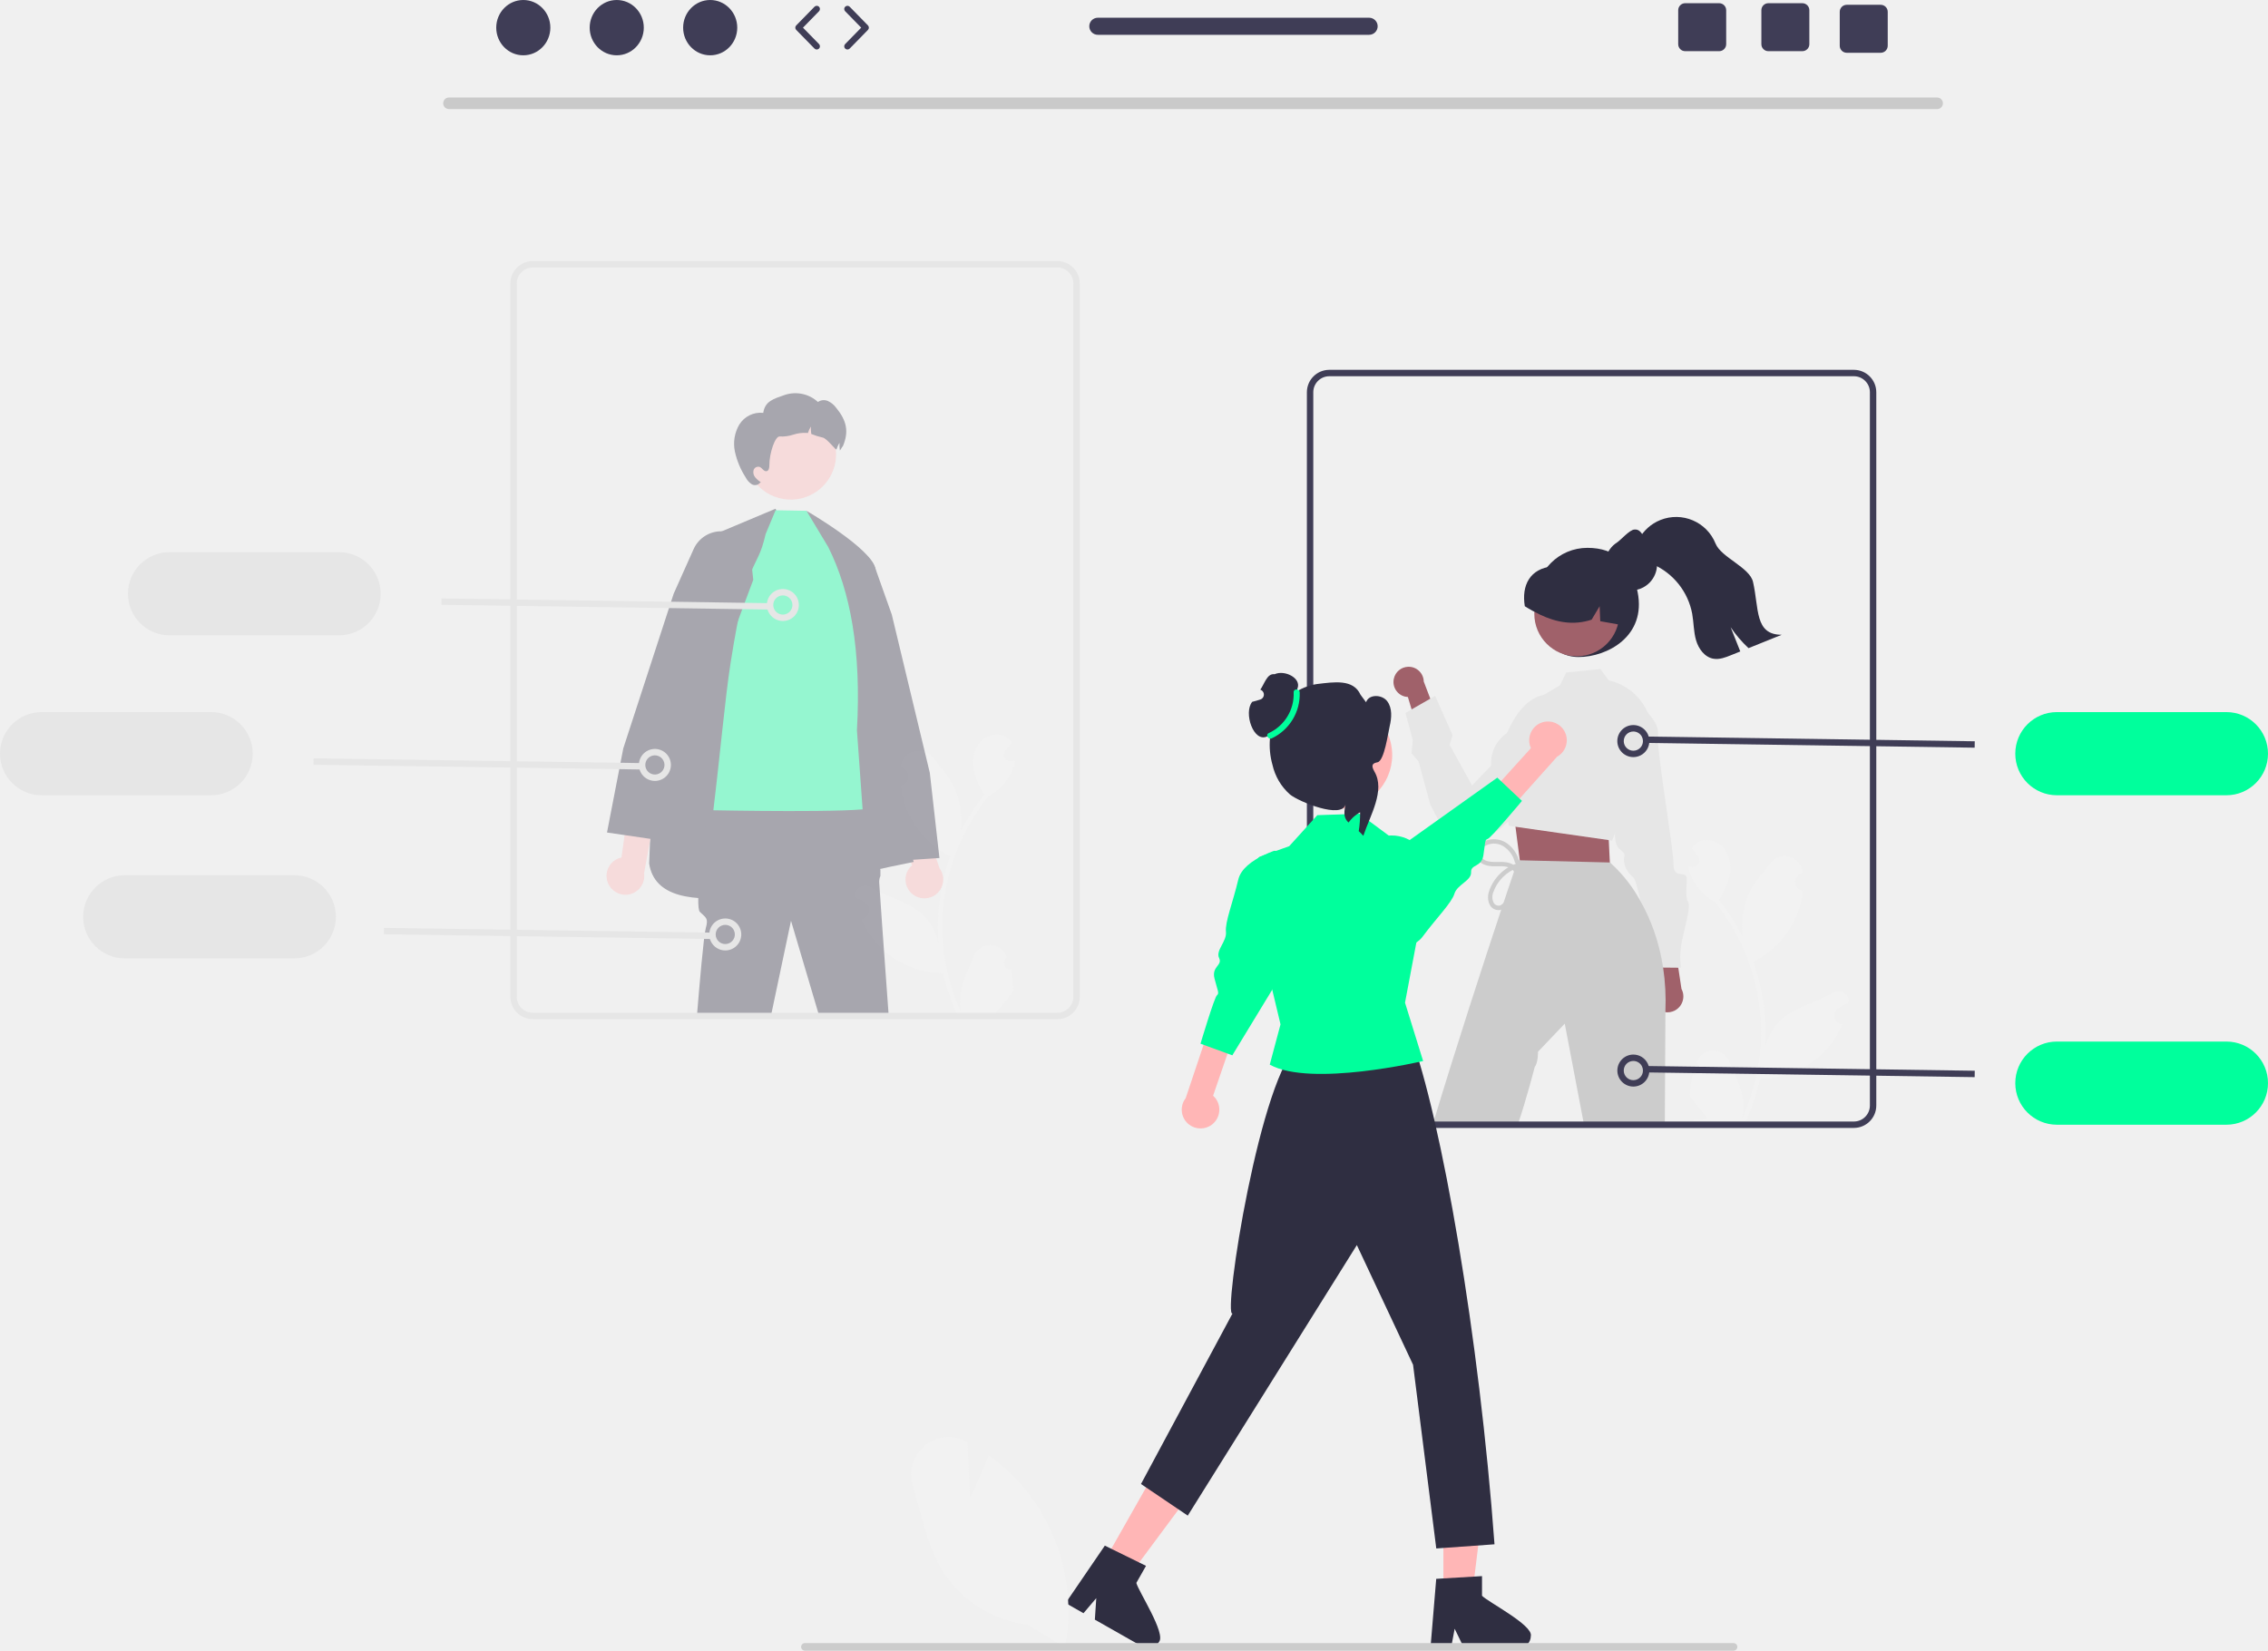
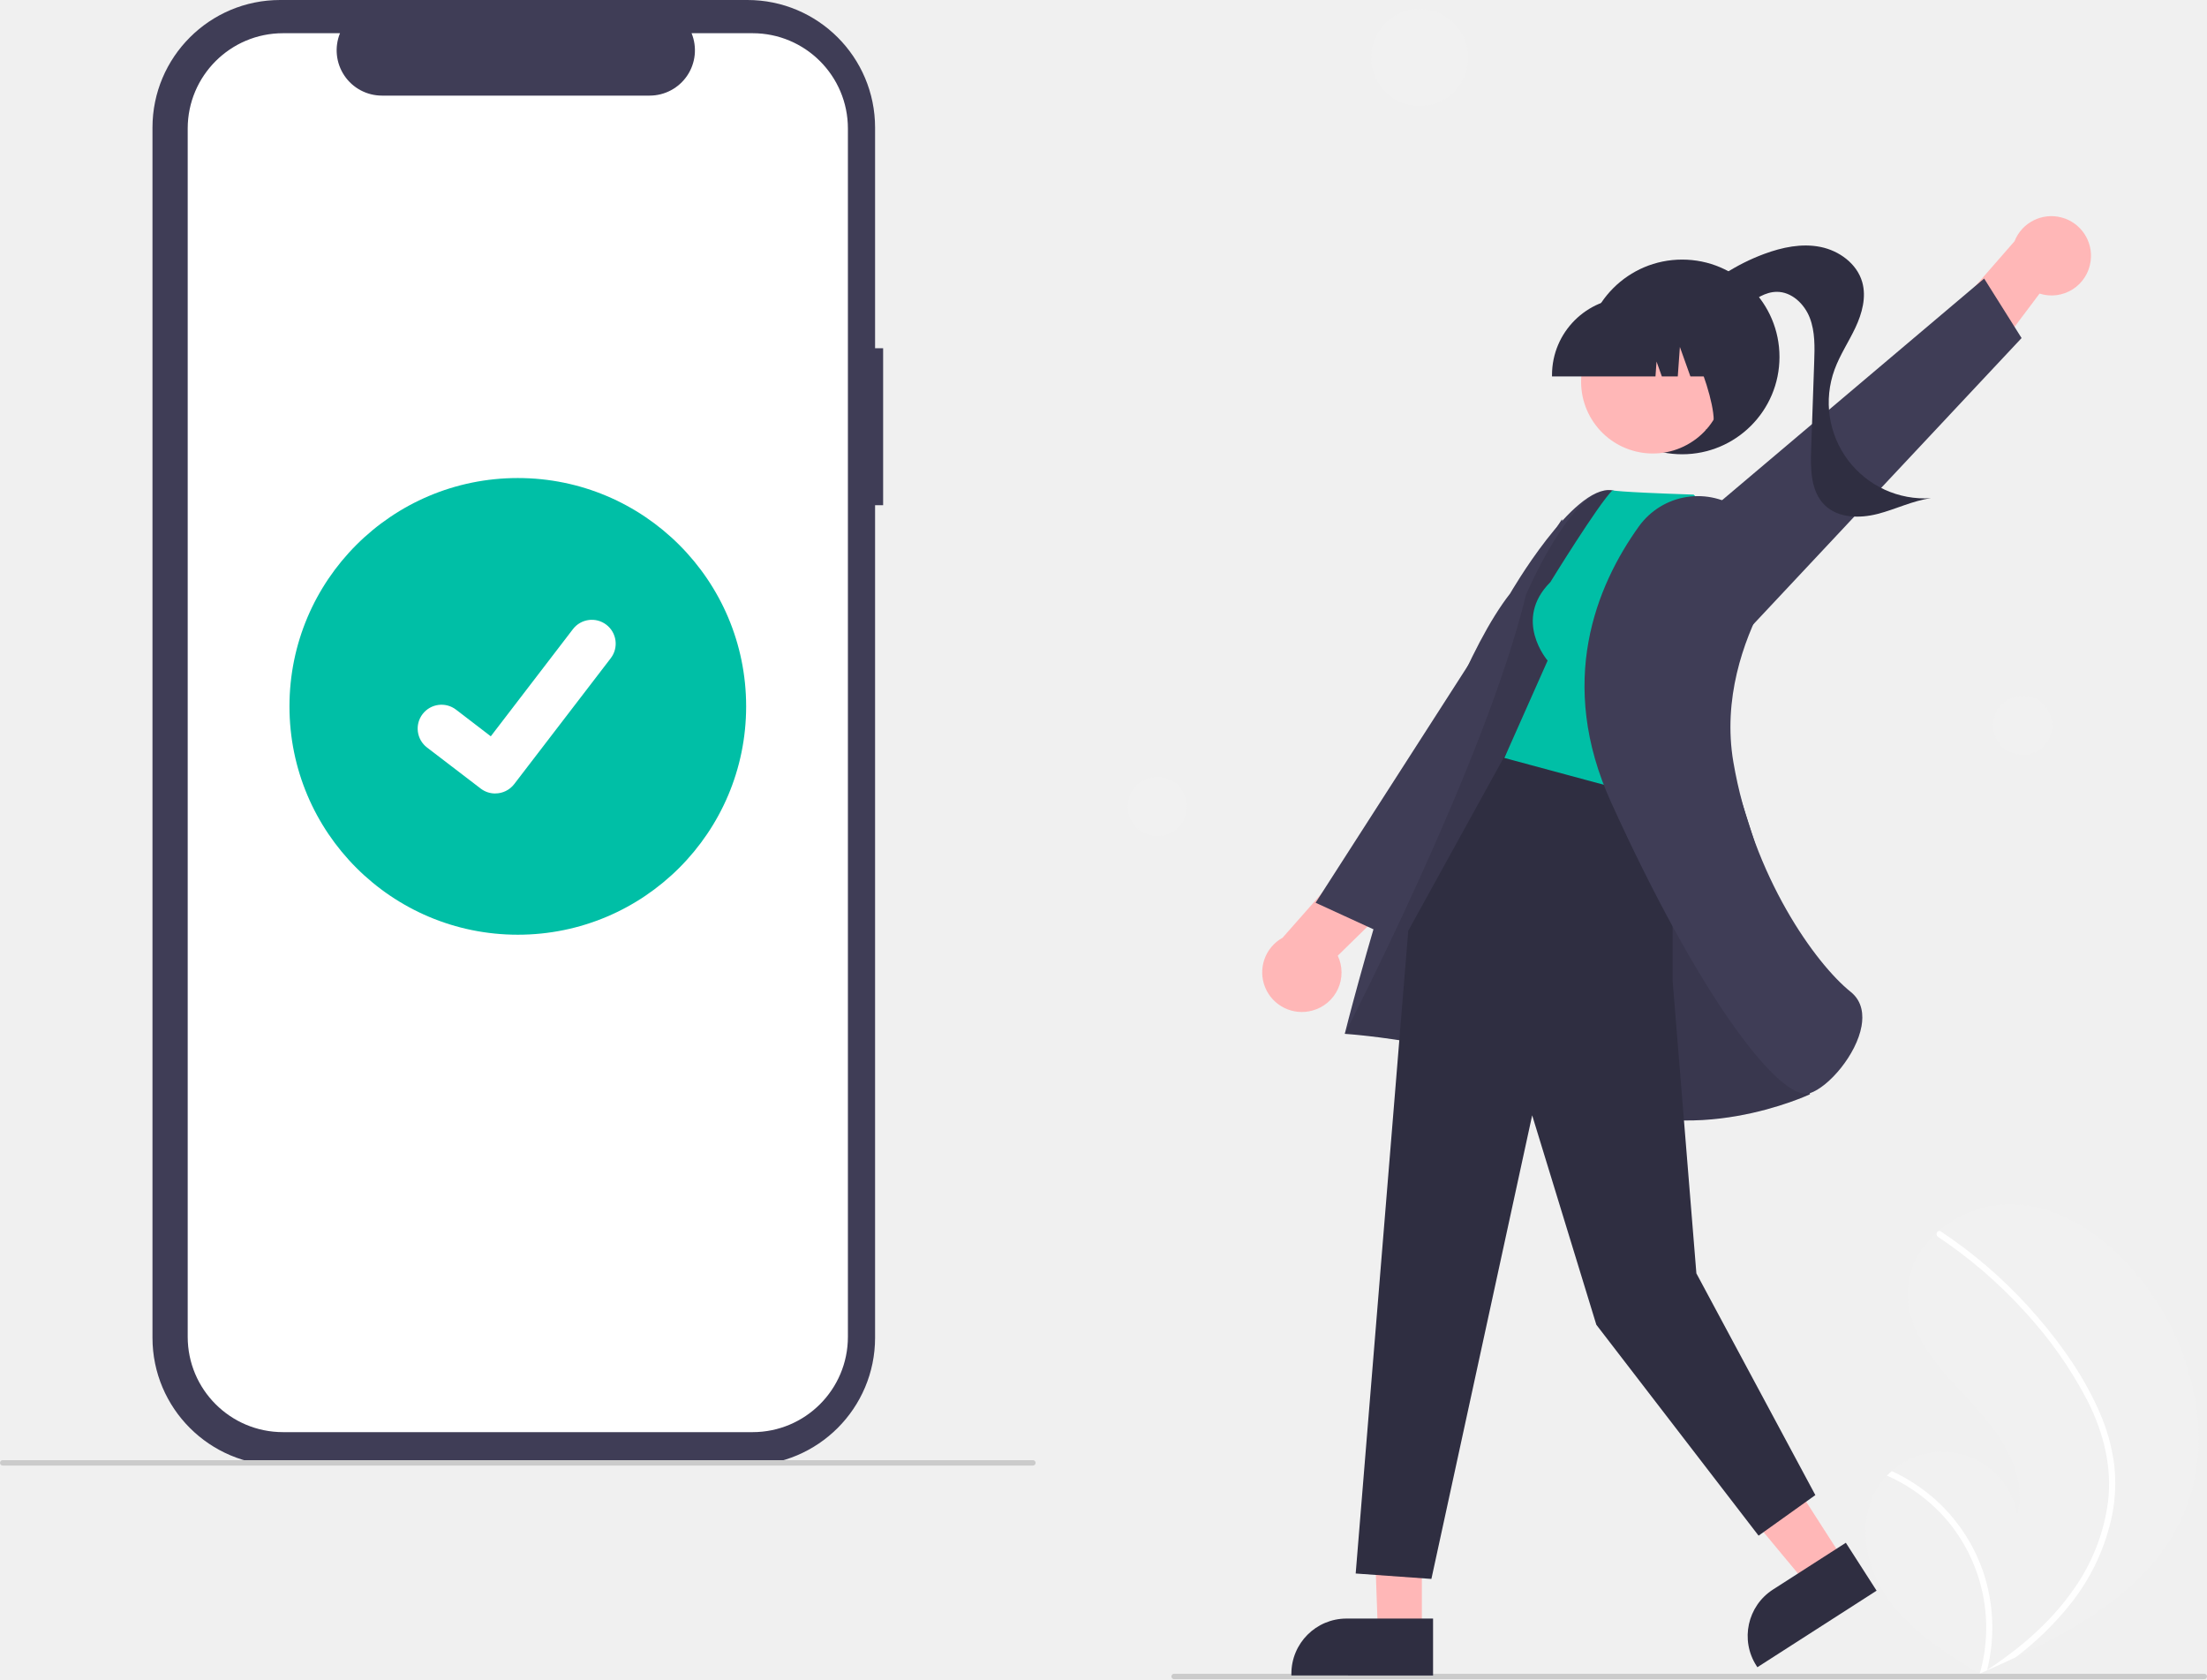
- <svg xmlns="http://www.w3.org/2000/svg" width="709" height="516.053" viewBox="0 0 709 516.053">
-   <path d="M529.115,336.031c1.125,.052,2.08-.819,2.132-1.944,.028-.601-.211-1.184-.653-1.592l-.14-.556,.056-.133c1.18-2.786,4.395-4.089,7.181-2.909,1.324,.56,2.374,1.619,2.925,2.947,1.653,3.981,3.757,7.968,4.275,12.177,.228,1.86,.132,3.746-.284,5.574,3.882-8.468,5.898-17.672,5.911-26.987,.001-2.338-.129-4.673-.389-6.996-.215-1.904-.513-3.795-.894-5.673-2.081-10.186-6.548-19.734-13.035-27.858-3.14-1.713-5.679-4.347-7.275-7.548-.578-1.151-.987-2.379-1.214-3.646,.354,.046,.714,.075,1.068,.099,.11,.006,.226,.012,.337,.017l.042,.002c1.115,.05,2.06-.813,2.11-1.929,.022-.495-.138-.98-.45-1.364-.153-.188-.306-.376-.459-.564-.232-.29-.47-.575-.703-.865-.027-.028-.052-.057-.075-.087-.267-.331-.534-.656-.801-.987,.488-.757,1.143-1.391,1.916-1.852,2.677-1.568,6.369-.482,8.303,1.939,1.834,2.557,2.432,5.799,1.632,8.843-.662,2.574-1.758,5.017-3.24,7.223,.145,.186,.296,.366,.441,.552,2.653,3.412,4.966,7.076,6.905,10.939-.471-4.328,.091-8.706,1.642-12.774,1.572-3.791,4.517-6.984,7.111-10.262,1.916-2.459,5.463-2.899,7.922-.983,1.18,.92,1.947,2.27,2.132,3.755l.016,.145c-.385,.217-.762,.448-1.131,.692-1.271,.849-1.613,2.567-.764,3.838,.431,.645,1.113,1.079,1.879,1.198l.056,.009c-.137,1.389-.38,2.765-.726,4.117-2.026,7.629-7.141,14.068-14.115,17.767-.226,.116-.447,.232-.674,.343,1.948,5.52,3.17,11.27,3.635,17.105,.263,3.443,.248,6.901-.046,10.341l.017-.122c.743-3.825,2.784-7.277,5.777-9.772,4.446-3.652,10.727-4.997,15.523-7.933,1.476-.948,3.441-.519,4.388,.957,.406,.632,.575,1.388,.476,2.133l-.02,.128c-.715,.291-1.411,.627-2.084,1.004-.385,.217-.762,.448-1.131,.692-1.271,.849-1.613,2.567-.764,3.838,.431,.645,1.113,1.079,1.879,1.198l.056,.009c.041,.006,.075,.012,.116,.017-1.222,2.917-2.936,5.602-5.069,7.937-5.324,5.713-12.768,8.979-20.577,9.029h-.006c-1.049,4.558-2.569,8.994-4.535,13.238h-16.199c-.058-.18-.11-.366-.163-.546,1.499,.094,3.005,.005,4.482-.267-1.202-1.475-2.404-2.961-3.606-4.436-.027-.028-.052-.057-.075-.087-.61-.755-1.225-1.504-1.835-2.259l-0-.001c-.032-2.314,.233-4.622,.79-6.868l0-0Z" fill="#f2f2f2" />
-   <path d="M480.109,187.417c0,8.917,4.461,17.991,13.378,17.991s21.221-6.458,18.453-20.298c-1.749-8.744-6.768-13.839-15.685-13.839-8.917-0-16.146,7.229-16.146,16.146v0Z" fill="#2f2e41" />
-   <path d="M517.515,314.821c-1.836-2.036-1.673-5.175,.363-7.011,.217-.196,.451-.372,.699-.527l-3.904-17.204,8.58,3.228,2.391,15.842c1.3,2.431,.382,5.455-2.049,6.755-2.034,1.087-4.548,.639-6.082-1.084v0Z" fill="#a0616a" />
-   <path d="M499.303,253.843l5.989,.61s-1.566,8.871,.883,10.87,1.462,1.989,1.448,3.47c.151,2.15,1.209,4.134,2.91,5.458,1.96,1.5,6.037,28.212,6.037,28.212l8.886,.085c-.265-2.297-.243-4.619,.066-6.911,.527-3.451,3.19-12.143,2.217-13.633s-.461-4.231-.432-7.193-4.209,.311-4.161-4.626-5.387-35.912-4.851-40.35-4.856-8.439-4.856-8.439l-4.936-.047-9.198,32.495Z" fill="#e6e6e6" />
-   <path d="M435.729,212.183c-.564,2.536,1.034,5.049,3.569,5.613,.27,.06,.545,.096,.822,.108l4.804,16.009,5.571-6.664-5.416-14.181c-.062-2.611-2.229-4.677-4.84-4.616-2.185,.052-4.05,1.594-4.511,3.73Z" fill="#a0616a" />
-   <path d="M486.448,217.398s-11.614-4.355-17.911,19.493l-8.359,8.657-7.022-12.689,.929-3.01-5.427-12.304-9.305,5.34,2.291,8.447-.387,4.176,2.224,2.597,3.64,13.423,2.277,4.386s2.872,5.615,7.884,6.54c1.336,.25,2.704,.289,4.052,.115,3.206-.501,6.178-1.985,8.505-4.246,6.198-5.527,12.059-11.419,17.552-17.646l-.942-23.278Z" fill="#e6e6e6" />
-   <polygon points="502.026 257.329 502.848 261.244 503.546 275.685 475.482 271.885 473.327 255.163 476.305 250.269 502.026 257.329" fill="#a0616a" />
-   <circle cx="492.923" cy="191.893" r="13.282" fill="#a0616a" />
-   <path d="M515.177,222.952c-2.192-5.17-6.728-8.978-12.2-10.24l-.05-.01-2.63-3.54-10.67,1.07-1.95,4-5.06,3.01h-.01l-.01,.01-2.65,1.58-8.79,10.29-.01,.01c-2.608,1.741-4.379,4.486-4.89,7.58-.133,.883-.176,1.778-.13,2.67,.29,5.47,3.71,10.34,4.18,10.99l1.15,6.47,.23,1.33,2.07,.3,29.16,4.17,.81,.12,.24,.03,.84-2.17v-.02l8.13-21.27,3.65-9.49c.01-2.369-.47-4.715-1.41-6.89Z" fill="#e6e6e6" />
-   <path d="M506.823,195.375c-.12-.019-.241-.044-.361-.063-2.072-.367-4.144-.729-6.209-1.102l-.19-4.682-2.503,4.194c-5.709,1.894-11.05,.824-16.074-1.54-1.657-.787-3.265-1.673-4.815-2.655-1.081-6.595,1.646-11.793,8.649-12.456,.217-.021,.374-.203,.564-.298l.006-.006v-0c.323-.152,.653-.298,.982-.431,5.265-2.058,11.244-.898,15.358,2.978,4.156,4.228,5.886,10.275,4.594,16.062Z" fill="#2f2e41" />
-   <path d="M519.907,302.492c-.588-3.924-1.552-7.781-2.88-11.52v-.01c-1.112-3.161-2.497-6.219-4.14-9.14-.005,0-.01-.004-.01-.01v-0c-2.365-4.402-5.452-8.377-9.13-11.76l-.39-.41h-.1l-28.16-.69h-.29l-.32-.01s-.12,.35-.35,1.01c-.009,.041-.022,.082-.04,.12-.08,.26-.18,.56-.3,.89-.07,.22-.15,.45-.23,.7-.09,.27-.19,.55-.29,.85-.78,2.33-1.92,5.71-3.32,9.9-.21,.64-.43,1.3-.66,1.99-5.34,16.07-13.93,42.33-21.43,67.22h26.6c2.58-7.46,5.32-18.1,5.32-18.1,1.07-1.27,1.01-4.72,1.01-4.72l8.36-8.78,6.02,31.6h25.26l.19-35.17v-.3c.197-4.566-.044-9.14-.72-13.66Z" fill="#ccc" />
-   <path d="M501.734,176.437v.011c-.002,.695,.087,1.388,.264,2.06,.028,.118,.062,.241,.101,.359v.006c.763,2.434,2.623,4.37,5.024,5.232,.174,.067,.354,.123,.533,.174,.378,.11,.765,.189,1.156,.236,.351,.05,.706,.074,1.061,.073,.277,.001,.555-.012,.831-.039,.646-.065,1.281-.211,1.892-.432,.096-.028,.189-.061,.281-.101,.046-.016,.091-.035,.135-.056,4.151-1.737,6.107-6.511,4.369-10.661-.052-.124-.107-.247-.165-.369l-.006-.006c-.399-.836-.94-1.595-1.6-2.245-1.471-1.465-2.119-5.137-4.353-5.137-.107-.002-.214,.002-.32,.011-1.499,.051-4.269,3.284-5.448,4.048-.875,.553-1.634,1.272-2.234,2.116-.626,.868-1.073,1.853-1.314,2.896-.138,.598-.207,1.21-.208,1.824Z" fill="#2f2e41" />
-   <path d="M511.679,173.602c1.264,1.472,3.243,2.044,5.028,2.809,6.397,2.806,10.996,8.59,12.289,15.454,.494,2.754,.429,5.605,1.209,8.29,.775,2.685,2.694,5.319,5.448,5.785,1.864,.318,3.732-.401,5.485-1.112,.964-.387,1.928-.777,2.892-1.167-1.006-2.523-2.01-5.047-3.012-7.57,1.611,2.381,3.485,4.574,5.587,6.537,3.455-1.393,6.914-2.786,10.375-4.18-8.516,.032-7.063-8.234-8.968-16.529-1.047-4.558-9.964-7.644-11.713-11.98-2.731-6.799-10.456-10.096-17.254-7.365-2.93,1.177-5.344,3.36-6.808,6.157-1.748,.697-1.799,3.418-.558,4.871Z" fill="#2f2e41" />
-   <path d="M475.509,270.973c-3.977,1.037-7.196,3.953-8.62,7.808-.504,1.089-.491,2.348,.036,3.427,.412,.77,1.329,1.118,2.148,.814,.822-.443,1.478-1.142,1.869-1.991,.573-1.089,1.065-2.219,1.474-3.38,.668-1.752,2.094-4.677,.058-6.047-1.712-1.152-3.978-.705-5.903-.784-2.081-.085-4.394-.882-5.133-3.039-.719-2.098,.967-4.071,2.784-4.868,2.218-.92,4.749-.679,6.754,.643,1.951,1.353,3.345,3.369,3.921,5.672,.089,.372-.14,.746-.512,.835-.354,.085-.713-.119-.822-.467-.51-2.137-1.856-3.981-3.736-5.118-1.868-1.078-4.189-.987-5.967,.233-.933,.581-1.366,1.711-1.061,2.766,.469,.937,1.351,1.598,2.382,1.785,2.196,.531,4.492-.156,6.681,.545,2.037,.522,3.336,2.517,2.989,4.591-.228,1.245-.597,2.459-1.099,3.62-.427,1.194-.927,2.36-1.495,3.494-.869,1.642-2.436,3.42-4.503,2.938-2.357-.549-2.916-3.3-2.411-5.324,1.366-4.669,5.09-8.274,9.801-9.489,.372-.089,.746,.141,.834,.513,.084,.354-.119,.713-.466,.821v0Z" fill="#ccc" />
-   <path d="M579.547,352.622h-164c-3.864-.005-6.995-3.136-7-7V122.622c.004-3.864,3.136-6.996,7-7h164c3.864,.004,6.996,3.136,7,7v223c-.005,3.864-3.136,6.995-7,7ZM415.547,117.622c-2.76,.003-4.997,2.24-5,5v223c.003,2.76,2.24,4.997,5,5h164c2.76-.003,4.997-2.24,5-5V122.622c-.003-2.76-2.24-4.997-5-5h-164Z" fill="#3f3d56" />
-   <path d="M605.61,34.099H140.317c-.998-.021-1.789-.847-1.768-1.845,.021-.968,.8-1.747,1.768-1.768h465.293c.998,.021,1.789,.847,1.768,1.845-.021,.968-.8,1.747-1.768,1.768Z" fill="#cacaca" />
-   <path d="M696,248.622h-53c-7.18,0-13-5.82-13-13s5.82-13,13-13h53c7.18,0,13,5.82,13,13s-5.82,13-13,13Z" fill="#00ff9c" />
-   <path d="M315.979,303.031c-1.125,.052-2.08-.819-2.132-1.944-.028-.601,.211-1.183,.653-1.592l.14-.556-.056-.133c-1.18-2.786-4.395-4.089-7.181-2.909-1.324,.56-2.374,1.619-2.925,2.947-1.653,3.981-3.757,7.968-4.275,12.177-.228,1.86-.132,3.746,.284,5.574-3.882-8.468-5.898-17.672-5.911-26.987-.001-2.338,.129-4.673,.389-6.996,.215-1.904,.513-3.795,.894-5.673,2.081-10.186,6.548-19.734,13.035-27.858,3.14-1.713,5.679-4.347,7.275-7.548,.578-1.151,.987-2.379,1.214-3.646-.354,.046-.714,.075-1.068,.099-.11,.006-.226,.012-.337,.017l-.042,.002c-1.115,.05-2.06-.813-2.11-1.929-.022-.495,.138-.98,.45-1.364,.153-.188,.306-.376,.459-.564,.232-.29,.47-.575,.703-.865,.027-.028,.052-.057,.075-.087,.267-.331,.534-.656,.801-.987-.488-.757-1.143-1.391-1.916-1.852-2.677-1.568-6.369-.482-8.303,1.939-1.834,2.557-2.432,5.799-1.632,8.843,.662,2.574,1.758,5.017,3.24,7.223-.145,.186-.296,.366-.441,.552-2.653,3.412-4.966,7.076-6.905,10.939,.471-4.328-.091-8.706-1.642-12.774-1.572-3.791-4.517-6.984-7.111-10.262-1.916-2.459-5.463-2.899-7.922-.983-1.18,.92-1.947,2.27-2.132,3.755l-.016,.145c.385,.217,.762,.448,1.131,.692,1.271,.849,1.613,2.567,.764,3.838-.431,.645-1.113,1.079-1.879,1.198l-.056,.009c.137,1.389,.38,2.765,.726,4.117,2.026,7.629,7.141,14.068,14.115,17.767,.226,.116,.447,.232,.674,.343-1.948,5.52-3.17,11.27-3.635,17.105-.263,3.443-.248,6.901,.046,10.341l-.017-.122c-.743-3.825-2.784-7.277-5.777-9.772-4.446-3.652-10.727-4.997-15.523-7.933-1.476-.948-3.441-.519-4.388,.957-.406,.632-.575,1.388-.476,2.133l.02,.128c.715,.291,1.411,.627,2.084,1.004,.385,.217,.762,.448,1.131,.692,1.271,.849,1.613,2.567,.764,3.838-.431,.645-1.113,1.079-1.879,1.198l-.056,.009c-.041,.006-.075,.012-.116,.017,1.222,2.917,2.936,5.602,5.069,7.937,5.324,5.713,12.768,8.979,20.577,9.029h.006c1.049,4.558,2.569,8.994,4.535,13.238h16.199c.058-.18,.11-.366,.163-.546-1.499,.094-3.005,.005-4.482-.267,1.202-1.475,2.404-2.961,3.606-4.436,.027-.028,.052-.057,.075-.087,.61-.755,1.225-1.504,1.835-2.259l0-.001c.032-2.314-.233-4.622-.79-6.868l-0-0Z" fill="#f2f2f2" />
-   <g opacity=".38">
-     <path d="M285.221,279.497c-2.503-2.049-2.871-5.738-.822-8.241,.218-.267,.46-.514,.722-.738l-13.238-34.609,10.58,2.241,11.233,33.29c1.947,2.604,1.415,6.294-1.19,8.241-2.179,1.629-5.191,1.554-7.285-.184Z" fill="#ffb8b8" />
-     <path d="M290.667,241.592l-11.88-49.44-5.11-14.38c-.005-.005-.009-.012-.01-.02-.832-2.349-2.572-4.266-4.83-5.32-2.259-1.082-4.859-1.204-7.21-.34-.201,.07-.398,.15-.59,.24-.41,.187-.808,.401-1.19,.64-2.205,1.39-3.736,3.631-4.23,6.19l-.9,4.72-.38,2.01,14.03,49.04v.02l4.88,17.08,2.26,7.88v.01l2.62,9.17,.06,.19,6.29-.42h.01l.95-.07,7.2-.48,1.04-.07-3.01-26.65Z" fill="#2f2e41" />
-     <path d="M242.437,159.047l26.462,53.514,16.74,56.903c-35.268,6.877-79.52,21.589-82.705,.489,1.963-58.826,8.146-77.59,20.911-103.092l18.593-7.815Z" fill="#2f2e41" />
-     <path d="M277.817,317.622h-21.73l-8.81-29.77-6.2,29.39c-.02,.13-.03,.25-.05,.38h-23.16c.75-9.2,2.12-25.2,2.77-27.47,.92-3.22,0-3.22-1.84-5.06-.41-.41-.55-2.05-.51-4.34,.11-7.89,2.26-23.52,2.26-23.52l2.55-4.72,.88-1.64,45.42-1.6,.39-.01,.84,3.66,1.03,4.51,1.81,7.91,1.67,6.31,.09,.32v1.87c-.284,.652-.414,1.36-.38,2.07-0,.64,1.44,20.58,2.97,41.71Z" fill="#2f2e41" />
-     <path d="M239.336,166.983l3.118-7.461,9.652,.169,10.064,14.236,10.563,44.423s3.794,32.451,0,34.164-49.735,.802-49.735,.802c2.127-17.525,3.712-35.352,5.383-46.002,5.522-35.197,8.128-27.79,10.955-40.33Z" fill="#00ff9c" />
-     <path d="M252.106,159.691s20.79,12.018,21.604,18.292,3.536,83.057,3.536,83.057l-7.352-4.751-2.009-27.985c1.401-24.867-2.019-43.402-8.973-57.296l-6.805-11.317Z" fill="#2f2e41" />
-     <circle cx="247.198" cy="142.026" r="14.169" transform="translate(67.40842 363.2821) rotate(-80.78252)" fill="#ffb8b8" />
-     <path d="M229.739,141.185c.633,2.871,1.774,5.605,3.37,8.074,.424,.842,1.057,1.561,1.838,2.087,.816,.524,1.891,.39,2.553-.319l.345-.281c-.676-.417-1.28-.94-1.787-1.551-.51-.622-.688-1.451-.479-2.228,.254-.784,1.083-1.227,1.877-1.002,.83,.326,1.334,1.525,2.202,1.34,.702-.153,.849-1.079,.849-1.806-.026-3.804,1.813-9.21,3.236-9.044,1.438,.079,2.878-.114,4.245-.568,1.368-.455,2.812-.639,4.251-.543,.102,.013,.204,.032,.313,.051,.231-.723,.548-1.415,.945-2.062-.045,.781-.006,1.564,.115,2.336,1.145,.472,2.328,.846,3.536,1.117,1.315,.185,4.206,4.117,4.34,3.715,.231-.723,.548-1.415,.945-2.062-.045,.781-.006,1.564,.115,2.336,.006,.032,.006,.057,.013,.089,.638-.849,1.028-1.883,.811-1.091,2.138-4.838,1.308-8.304-2.055-12.383-.656-.877-1.523-1.573-2.521-2.023-1.017-.447-2.192-.33-3.102,.306-2.794-2.561-6.757-3.407-10.353-2.208-3.504,1.219-6.204,1.934-6.74,5.61-2.984-.326-5.89,1.088-7.474,3.638-1.51,2.549-2.005,5.573-1.385,8.47Z" fill="#2f2e41" />
-     <path d="M190.034,276.001c-1.203-3.002,.255-6.411,3.257-7.614,.32-.128,.651-.228,.989-.298l5.109-36.701,8.185,7.069-6.228,34.577c.449,3.221-1.799,6.195-5.019,6.644-2.695,.375-5.296-1.145-6.292-3.677h-0Z" fill="#ffb8b8" />
-     <path d="M235.127,178.032l-.39-3.56c-.368-3.288-2.432-6.142-5.44-7.52-1.142-.53-2.381-.819-3.64-.85h-.01c-3.788-.088-7.26,2.103-8.81,5.56l-6.24,13.95-15.75,48.35-5.09,26.3,5.5,.81,7.97,1.17,.06,.01,1.83,.27,25.57-68.44,.01-.02,4.78-12.79-.35-3.24Z" fill="#2f2e41" />
-   </g>
-   <path d="M330.547,318.622H166.547c-3.864-.005-6.995-3.136-7-7V88.622c.004-3.864,3.136-6.996,7-7h164c3.864,.004,6.996,3.136,7,7v223c-.005,3.864-3.136,6.995-7,7ZM166.547,83.622c-2.76,.003-4.997,2.24-5,5v223c.003,2.76,2.24,4.997,5,5h164c2.76-.003,4.997-2.24,5-5V88.622c-.003-2.76-2.24-4.997-5-5H166.547Z" fill="#e6e6e6" />
-   <path d="M66,248.622H13c-7.18,0-13-5.82-13-13s5.82-13,13-13h53c7.18,0,13,5.82,13,13s-5.82,13-13,13Z" fill="#e6e6e6" />
-   <path d="M92,299.622H39c-7.18,0-13-5.82-13-13s5.82-13,13-13h53c7.18,0,13,5.82,13,13s-5.82,13-13,13Z" fill="#e6e6e6" />
-   <rect x="170.229" y="240.61" width="2" height="102.43" transform="translate(-123.0384 458.8209) rotate(-89.1724)" fill="#e6e6e6" />
-   <path d="M226.736,297.142c-1.914,.001-3.662-1.089-4.502-2.809h0c-1.21-2.482-.179-5.475,2.303-6.685,2.482-1.21,5.475-.179,6.685,2.303,1.21,2.482,.179,5.475-2.303,6.685-.68,.332-1.426,.504-2.183,.506Zm-.01-8.001c-1.657,.002-2.999,1.346-2.998,3.004,0,.455,.104,.903,.303,1.312h0c.728,1.487,2.523,2.103,4.01,1.375,1.487-.728,2.103-2.523,1.375-4.01-.503-1.028-1.547-1.68-2.691-1.68Z" fill="#e6e6e6" />
-   <rect x="148.229" y="187.61" width="2" height="102.43" transform="translate(-91.72617 384.5887) rotate(-89.1724)" fill="#e6e6e6" />
-   <path d="M204.736,244.142c-1.914,.001-3.662-1.088-4.502-2.808h0c-1.212-2.483-.181-5.477,2.301-6.689s5.477-.181,6.689,2.301c1.212,2.483,.181,5.477-2.301,6.689-.681,.332-1.429,.506-2.186,.507Zm-2.705-3.685c.726,1.489,2.522,2.107,4.011,1.38,1.489-.726,2.107-2.522,1.38-4.01-.726-1.489-2.522-2.107-4.011-1.38-.715,.349-1.261,.967-1.52,1.719-.259,.752-.208,1.577,.14,2.292Z" fill="#e6e6e6" />
-   <path d="M106,198.622H53c-7.18,0-13-5.82-13-13s5.82-13,13-13h53c7.18,0,13,5.82,13,13s-5.82,13-13,13Z" fill="#e6e6e6" />
-   <rect x="188.229" y="137.61" width="2" height="102.43" transform="translate(-2.30919 375.3068) rotate(-89.1724)" fill="#e6e6e6" />
-   <path d="M244.736,194.142c-1.914,.001-3.662-1.088-4.502-2.808h0c-1.212-2.483-.181-5.477,2.301-6.689s5.477-.181,6.689,2.301c1.212,2.483,.181,5.477-2.301,6.689-.681,.332-1.429,.506-2.186,.507Zm-2.705-3.685c.726,1.489,2.522,2.107,4.011,1.38,1.489-.726,2.107-2.522,1.38-4.01-.726-1.489-2.522-2.107-4.011-1.38-.715,.349-1.261,.967-1.52,1.719-.259,.752-.208,1.577,.14,2.292Z" fill="#e6e6e6" />
-   <rect x="565.104" y="180.794" width="2" height="102.43" transform="translate(325.9429 794.7021) rotate(-89.17239)" fill="#3f3d56" />
-   <path d="M510.61,236.694c-2.766,.006-5.014-2.231-5.02-4.997s2.231-5.014,4.997-5.02,5.014,2.231,5.02,4.997c.004,1.918-1.087,3.67-2.81,4.512-.681,.333-1.429,.507-2.187,.508Zm-.007-8.004c-1.658-0-3.002,1.344-3.002,3.002-0,1.658,1.344,3.002,3.002,3.002,1.658,0,3.002-1.344,3.002-3.002,0-.456-.104-.906-.303-1.315v-.001c-.504-1.031-1.551-1.685-2.699-1.687v0Z" fill="#3f3d56" />
-   <path d="M696,351.622h-53c-7.18,0-13-5.82-13-13s5.82-13,13-13h53c7.18,0,13,5.82,13,13s-5.82,13-13,13Z" fill="#00ff9c" />
-   <rect x="565.104" y="283.794" width="2" height="102.43" transform="translate(222.9536 896.2144) rotate(-89.17239)" fill="#3f3d56" />
-   <path d="M510.609,339.693c-2.762,.003-5.003-2.234-5.006-4.996-.003-2.762,2.234-5.003,4.996-5.006,1.914-.002,3.661,1.089,4.5,2.809h0c1.209,2.485,.175,5.48-2.31,6.689-.679,.331-1.425,.503-2.18,.504Zm-.006-8.004c-1.658-0-3.003,1.344-3.003,3.002-0,1.658,1.344,3.003,3.002,3.003,1.658,0,3.003-1.344,3.003-3.002,0-.456-.104-.906-.303-1.315h0c-.504-1.032-1.551-1.686-2.699-1.688Z" fill="#3f3d56" />
-   <path d="M378.97,351.501c2.534-2.034,2.939-5.737,.905-8.27-.197-.245-.413-.475-.647-.685l9.525-27.732-7.023-4.52-11.072,33.021c-1.989,2.564-1.522,6.254,1.041,8.243,2.145,1.664,5.151,1.641,7.271-.055v-0Z" fill="#ffb6b6" />
-   <path d="M387.098,274.984c-1.682,7.116-4.193,13.332-3.853,16.317,.337,2.977-3.301,5.838-2.145,8.191,1.154,2.359-2.398,2.611-1.438,6.408,.964,3.805,1.59,4.618,.776,5.245-.82,.624-5.149,15.145-5.149,15.145l2.54,.931,7.411,2.703,17.414-28.642-.053-35.157-4.324-.139c-1.038,.389-2.188,.856-3.335,1.419-3.502,1.691-7.046,4.19-7.844,7.579Z" fill="#00ff9c" />
-   <polygon points="451.224 498.062 460.28 498.062 464.588 463.133 451.222 463.133 451.224 498.062" fill="#ffb6b6" />
-   <path d="M463.293,498.878v-6.139l-2.381,.145-9.691,.574-2.243,.138-1.715,20.561-.092,1.102h6.43l.207-1.095,.934-4.976,2.411,4.976,.528,1.095h17.047c2.111-.013,3.818-1.724,3.827-3.835,.719-3.36-13.457-10.625-15.264-12.546Z" fill="#2f2e41" />
-   <polygon points="345.131 488.205 353.008 492.674 373.992 464.42 362.367 457.825 345.131 488.205" fill="#ffb6b6" />
-   <path d="M355.23,494.867l3.024-5.335-2.128-1.049-8.719-4.279-2.021-.995-9.928,14.537-2.335,3.414,2.641,1.5,2.947,1.676,3.996-4.715-.444,6.729,13.924,7.907h.008l.896,.505c1.841,1.04,4.177,.393,5.221-1.447,2.281-2.572-6.461-15.876-7.081-18.448Z" fill="#2f2e41" />
-   <path d="M406.283,326.602c-12.135,8.041-24.148,85.298-20.995,84.037l-28.602,53.305,14.62,9.884,52.86-84.581,17.572,37.417,7.256,57.432,18.202-1.3c-4.73-64.702-16.538-132.942-26.325-159.338l-34.587,3.144Z" fill="#2f2e41" />
-   <path d="M397.07,332.34l-.132,.497c12.829,7.138,47.944-1.13,47.944-1.13l-5.66-18.237,7.641-40.513c-.041-6.54-5.377-11.808-11.916-11.767-.269,.002-.537,.013-.805,.033l-9.219-6.829-13.124,.453-8.779,9.697-5.245,1.874-4.075,1.453c-.824,.742-1.723,1.597-2.585,2.541l6.446,38.36,2.742,11.47-3.232,12.099Z" fill="#00ff9c" />
-   <circle cx="418.373" cy="236.032" r="16.839" fill="#ffb6b6" />
-   <path d="M396.231,230.166c.05,.019,.094,.038,.145,.057,.096,.042,.195,.078,.295,.108,.642,.236,1.312,.39,1.992,.458,.29,.031,.582,.047,.874,.046,.374,.001,.748-.023,1.12-.073,.413-.051,.821-.134,1.221-.248,.19-.051,.377-.111,.56-.181,2.534-.9,4.5-2.937,5.309-5.502v-.006c.043-.124,.079-.25,.108-.377,.187-.708,.282-1.437,.282-2.169v-.013c.005-1.785-.552-3.527-1.591-4.978-.627-.888-1.35-1.037-.944-2.052,1.295-3.24-4.004-5.889-7.133-4.464-.113-.011-.226-.015-.34-.013-2.107-.005-2.888,3.106-4.144,4.857l.036,.012c.843,.295,1.286,1.217,.991,2.06-.165,.471-.539,.84-1.012,.998-.836,.272-1.681,.513-2.535,.722-2.815,3.325,.412,13.051,4.765,10.759Z" fill="#2f2e41" />
-   <path d="M397.781,239.081c.801,3.602,2.721,6.858,5.485,9.302,2.849,2.303,16.249,7.757,17.38,3.088-.757,3.262-.301,4.508,.916,5.675,.208-.282,.429-.552,.656-.816,.836-.964,1.84-1.768,2.962-2.376,.029,1.97-.113,3.939-.424,5.885,.501,.463,.979,.951,1.43,1.463,2.167-6.459,6.917-14.196,3.478-20.077-1.365-2.334-.227-2.654,.982-2.922,2.11-.468,3.274-9.129,3.776-11.234,.623-2.64,.87-5.676-.766-7.844s-5.774-2.26-6.61,.323l-1.742-2.369c-2.251-4.955-8.228-3.964-13.632-3.323-5.479,.83-10.197,4.31-12.607,9.3-2.32,4.984-2.776,10.634-1.285,15.926Z" fill="#2f2e41" />
-   <path d="M406.299,216.447c.234,6.108-3.199,11.766-8.726,14.377-1.098,.497-2.054-1.13-.948-1.631,4.94-2.279,8.016-7.315,7.787-12.75-.063-1.213,1.824-1.205,1.887,.005v-0Z" fill="#00ff9c" />
-   <path d="M482.355,225.764c-3.131,.869-4.964,4.111-4.095,7.242,.084,.303,.193,.599,.324,.885l-19.695,21.723,4.669,6.925,23.204-25.971c2.839-1.571,3.867-5.146,2.296-7.984-1.314-2.375-4.085-3.541-6.702-2.819l-0,0Z" fill="#ffb6b6" />
-   <path d="M426.37,296.237s13.969,2.509,18.322-3.372,9.113-10.597,9.979-13.471,5.336-4.062,5.203-6.684,3.235-1.45,3.848-5.323,.361-4.87,1.359-5.123,10.703-11.884,10.703-11.884l-7.707-7.267-27.301,19.446-14.407,33.677Z" fill="#00ff9c" />
-   <path d="M321.308,507.926c-10.961-1.305-20.748-7.488-26.634-16.827-3.779-6.129-5.729-13.408-7.615-20.447-.549-2.048-1.117-4.167-1.717-6.209-1.39-4.565,.137-9.517,3.857-12.506,3.596-3.014,8.664-3.537,12.8-1.321l.441,.234,.773,17.38c1.146-2.328,3.66-7.588,5.652-12.84l.167-.44,.382,.276c4.005,2.877,7.631,6.247,10.794,10.031,11.303,13.742,15.99,31.76,12.815,49.267l-.096,.515-11.618-7.113Z" fill="#f2f2f2" />
-   <path d="M250.438,514.863c-.002,.655,.528,1.188,1.183,1.19h290.297c.657,0,1.19-.533,1.19-1.19s-.533-1.19-1.19-1.19H251.628c-.655-.002-1.188,.528-1.19,1.183v.007Z" fill="#ccc" />
-   <g>
-     <ellipse cx="163.586" cy="8.645" rx="8.457" ry="8.645" fill="#3f3d56" />
-     <ellipse cx="192.799" cy="8.645" rx="8.457" ry="8.645" fill="#3f3d56" />
-     <ellipse cx="222.013" cy="8.645" rx="8.457" ry="8.645" fill="#3f3d56" />
-     <path d="M255.325,15.478c-.26,0-.519-.101-.715-.301l-5.706-5.833c-.38-.389-.38-1.01,0-1.398l5.706-5.833c.387-.395,1.021-.401,1.414-.016,.395,.386,.402,1.02,.016,1.414l-5.022,5.133,5.022,5.134c.386,.395,.379,1.028-.016,1.414-.194,.19-.447,.285-.699,.285Z" fill="#3f3d56" />
-     <path d="M264.913,15.478c-.252,0-.505-.095-.699-.285-.395-.386-.402-1.019-.016-1.414l5.021-5.134-5.021-5.133c-.386-.395-.379-1.028,.016-1.414,.394-.387,1.028-.379,1.414,.016l5.706,5.833c.38,.389,.38,1.01,0,1.398l-5.706,5.833c-.196,.2-.455,.301-.715,.301Z" fill="#3f3d56" />
-     <path d="M563.423,1.001h-10.61c-1.21,0-2.19,.98-2.19,2.19V13.811c0,1.21,.98,2.19,2.19,2.19h10.61c1.21,0,2.2-.98,2.2-2.19V3.191c0-1.21-.99-2.19-2.2-2.19Z" fill="#3f3d56" />
-     <path d="M537.423,1.001h-10.61c-1.21,0-2.19,.98-2.19,2.19V13.811c0,1.21,.98,2.19,2.19,2.19h10.61c1.21,0,2.2-.98,2.2-2.19V3.191c0-1.21-.99-2.19-2.2-2.19Z" fill="#3f3d56" />
-     <path d="M587.923,1.501h-10.61c-1.21,0-2.19,.98-2.19,2.19V14.311c0,1.21,.98,2.19,2.19,2.19h10.61c1.21,0,2.2-.98,2.2-2.19V3.691c0-1.21-.99-2.19-2.2-2.19Z" fill="#3f3d56" />
-     <path d="M428.001,5.541h-84.81c-1.48,0-2.67,1.2-2.67,2.67s1.19,2.67,2.67,2.67h84.81c1.47,0,2.67-1.2,2.67-2.67s-1.2-2.67-2.67-2.67Z" fill="#3f3d56" />
-   </g>
+ <svg xmlns="http://www.w3.org/2000/svg" data-name="Layer 1" width="816.215" height="621" viewBox="0 0 816.215 621">
+   <path d="M518.501,268.281h-2.978V186.711A47.211,47.211,0,0,0,468.313,139.5H295.495a47.211,47.211,0,0,0-47.211,47.211V634.212a47.211,47.211,0,0,0,47.211,47.211H468.312a47.211,47.211,0,0,0,47.211-47.211v-307.868h2.978Z" transform="translate(-191.8923 -139.5)" fill="#3f3d56" />
+   <path d="M470.217,151.783H447.659A16.75,16.75,0,0,1,432.15,174.859H333.145a16.75,16.75,0,0,1-15.508-23.076H296.567A35.256,35.256,0,0,0,261.311,187.039V633.884a35.256,35.256,0,0,0,35.256,35.256H470.217a35.256,35.256,0,0,0,35.256-35.256h0V187.039A35.256,35.256,0,0,0,470.217,151.783Z" transform="translate(-191.8923 -139.5)" fill="#fff" />
+   <path d="M573.892,681.5h-381a1,1,0,0,1,0-2h381a1,1,0,0,1,0,2Z" transform="translate(-191.8923 -139.5)" fill="#cbcbcb" />
+   <circle id="baf12095-0797-4180-a98d-6422936d747a" data-name="Ellipse 44" cx="191.5" cy="261.234" r="84.446" fill="#00bfa6" />
+   <path id="b582f34e-fd02-4670-b1d8-d23f069ed737-393" data-name="Path 395" d="M375.024,432.947a8.758,8.758,0,0,1-5.269-1.751l-.094-.071-19.846-15.182a8.819,8.819,0,1,1,10.732-13.998l12.855,9.858L403.778,372.174a8.816,8.816,0,0,1,12.36-1.633l.003.002-.189.262.194-.262a8.826,8.826,0,0,1,1.631,12.362l-35.729,46.592a8.821,8.821,0,0,1-7.015,3.439Z" transform="translate(-191.8923 -139.5)" fill="#fff" />
+   <path d="M886.137,689.8a26.263,26.263,0,0,1,3.606-4.595c.565-.586,1.16-1.137,1.774-1.674a28.142,28.142,0,0,1,46.402,16.007c4.124-15.252-6.612-30.276-17.406-41.816-10.8-11.536-23.143-24.191-23.081-39.998.03-8.796,4.333-16.643,10.829-22.46.2-.176.401-.352.605-.522a41.071,41.071,0,0,1,28.288-9.858c19.199,1.028,35.963,13.932,47.605,29.238,18.739,24.627,26.95,59.197,13.832,87.231-11.539,24.656-36.149,39.298-61.265,51.069q-5.261,2.466-10.501,4.783c-.023.006-.048.023-.071.029-.168.074-.336.148-.494.224-.721.318-1.442.636-2.157.95l.331.216,1.033.669c-.358-.217-.712-.427-1.07-.644-.107-.066-.219-.127-.325-.193-12.336-7.402-24.843-15.232-33.365-26.788C881.867,719.67,878.313,702.484,886.137,689.8Z" transform="translate(-191.8923 -139.5)" fill="#f1f1f1" />
+   <path d="M968.44,661.936a69.818,69.818,0,0,1,5.376,19.53,60.624,60.624,0,0,1-.731,18.012,77.675,77.675,0,0,1-15.577,33.322,111.792,111.792,0,0,1-20.182,19.62q-5.26,2.466-10.501,4.783c-.023.006-.048.023-.072.029-.168.074-.336.148-.494.224-.721.318-1.442.636-2.157.95l.331.216,1.033.669c-.358-.217-.712-.427-1.07-.644-.106-.066-.219-.127-.325-.193a61.796,61.796,0,0,0-11.207-55.647A62.325,62.325,0,0,0,889.743,685.205c.564-.586,1.16-1.137,1.774-1.674a64.619,64.619,0,0,1,9.904,5.655,63.317,63.317,0,0,1,23.959,31.74,64.735,64.735,0,0,1,1.405,36.188c.619-.405,1.241-.82,1.845-1.234,11.492-7.75,22.083-17.057,30.061-28.471a72.261,72.261,0,0,0,12.822-32.585c1.529-12.834-1.682-25.454-7.412-36.905a151.257,151.257,0,0,0-23.696-33.67,171.872,171.872,0,0,0-31.776-27.322,1.236,1.236,0,0,1-.366-1.664,1.051,1.051,0,0,1,.605-.522.915.915,0,0,1,.78.158c1.44.961,2.868,1.931,4.279,2.929a173.822,173.822,0,0,1,31.765,29.016C954.721,637.4,962.94,649.126,968.44,661.936Z" transform="translate(-191.8923 -139.5)" fill="#fff" />
+   <circle id="ae2e9f9a-ed63-4994-961d-af4fbb6f5199" data-name="Ellipse 44" cx="525.042" cy="21.276" r="17.934" fill="#f1f1f1" />
+   <circle id="b777be60-18da-4893-88a8-55a275d98bc2" data-name="Ellipse 44" cx="748.042" cy="268.276" r="10.934" fill="#f1f1f1" />
+   <circle id="a703acd2-aa23-4bff-9a86-75b7d9a928c1" data-name="Ellipse 44" cx="428.042" cy="298.276" r="10.934" fill="#f1f1f1" />
+   <path d="M626.108,760.5h381a1,1,0,1,0,0-2h-381a1,1,0,0,0,0,2Z" transform="translate(-191.8923 -139.5)" fill="#cbcbcb" />
+   <path d="M965.062,236.135a14.652,14.652,0,0,0-28.137-7.426l-30.917,35.444,9.072,25.337,31.093-41.415A14.573,14.573,0,0,0,965.062,236.135Z" transform="translate(-191.8923 -139.5)" fill="#ffb7b7" />
+   <polygon points="645.013 234.549 747.642 125.02 733.799 103.012 605.076 211.876 645.013 234.549" fill="#3f3d56" />
+   <circle cx="622.108" cy="132" r="36" fill="#2f2e41" />
+   <path d="M816.894,251.163A75.485,75.485,0,0,1,844.357,233.404c6.639-2.459,13.865-3.979,20.805-2.582,6.941,1.397,13.504,6.198,15.44,13.008,1.583,5.568-.052,11.564-2.509,16.806-2.457,5.242-5.738,10.102-7.725,15.54a35.468,35.468,0,0,0,35.689,47.562c-6.819.914-13.105,4.119-19.771,5.825-6.666,1.706-14.533,1.59-19.486-3.185-5.241-5.052-5.346-13.267-5.093-20.542q.565-16.222,1.13-32.445c.192-5.515.356-11.208-1.633-16.356-1.989-5.148-6.716-9.656-12.235-9.609-4.183.035-7.885,2.569-11.239,5.068-3.354,2.499-6.905,5.165-11.071,5.536-4.166.372-8.923-2.711-8.611-6.882Z" transform="translate(-191.8923 -139.5)" fill="#2f2e41" />
+   <path d="M677.269,513.223a14.652,14.652,0,0,1-11.039-26.925l31.101-35.284,26.305,5.683-36.997,36.238a14.573,14.573,0,0,1-9.369,20.287Z" transform="translate(-191.8923 -139.5)" fill="#ffb7b7" />
+   <polygon points="587.698 247.405 510.183 344.705 486.555 333.857 577.665 192.012 587.698 247.405" fill="#3f3d56" />
+   <polygon points="525.848 541.211 507.374 540.921 509.596 603.887 525.845 603.887 525.848 541.211" fill="#ffb7b7" />
+   <path d="M721.882,738.082l-32.001-.001h-.001A20.395,20.395,0,0,0,669.486,758.474v.663l52.395.002Z" transform="translate(-191.8923 -139.5)" fill="#2f2e41" />
+   <polygon points="648.165 524.511 627.984 537.467 668.352 586.032 682.026 577.253 648.165 524.511" fill="#ffb7b7" />
+   <path d="M874.54,710.049,847.611,727.338l-.001.001a20.395,20.395,0,0,0-6.143,28.179l.358.558,44.091-28.307Z" transform="translate(-191.8923 -139.5)" fill="#2f2e41" />
+   <path d="M847.247,471.74s-44.84-148.927-59.25-150.94-37.628,38.213-37.628,38.213c-30.103,38.408-61.144,162.821-61.144,162.821s51.747,3.238,89.573,23.363,82.468-1.019,82.468-1.019Z" transform="translate(-191.8923 -139.5)" fill="#3f3d56" />
+   <path d="M847.247,471.74s-44.84-148.927-59.25-150.94-31.731,38.621-31.731,38.621c-15,62-67.041,162.413-67.041,162.413s51.747,3.238,89.573,23.363,82.468-1.019,82.468-1.019Z" transform="translate(-191.8923 -139.5)" opacity="0.1" style="isolation:isolate" />
+   <polygon points="618.567 287.682 618.567 362.517 627.374 470.921 671.374 552.921 650.374 567.921 590.374 489.921 566.643 412.472 529.374 583.921 501.374 581.921 520.82 344.21 557.721 277.3 618.567 287.682" fill="#2f2e41" />
+   <path d="M765.25,354.8c-14,14-1,29-1,29l-16,36,63,17,22.016-98.378-15-16c-30-1-30.016-1.622-30.016-1.622C782.994,325.944,765.25,354.8,765.25,354.8Z" transform="translate(-191.8923 -139.5)" fill="#00bfa6" />
+   <path d="M835.803,328.23a26.884,26.884,0,0,0-37.777,5.913c-15.838,22.052-30.482,57.661-10.305,102.072,32.399,71.31,60.593,107.814,72.055,107.811a4.56,4.56,0,0,0,1.473-.231c7.055-2.394,17.256-14.332,19.103-24.853.661-3.766.504-9.011-4-12.612-12.936-10.346-36.158-42.562-43.402-84.964-4.003-23.43,3.76-44.772,10.978-58.55a26.879,26.879,0,0,0-7.777-34.329h0Z" transform="translate(-191.8923 -139.5)" fill="#3f3d56" />
+   <circle cx="803.14" cy="280.711" r="26.5" transform="translate(-228.1167 280.1343) rotate(-28.6632)" fill="#ffb7b7" />
+   <path d="M765.872,278.707h38.266l.393-5.494,1.962,5.494h5.892l.778-10.889,3.889,10.889h11.401v-.539a28.624,28.624,0,0,0-28.592-28.592h-5.395A28.624,28.624,0,0,0,765.872,278.168Z" transform="translate(-191.8923 -139.5)" fill="#2f2e41" />
+   <path d="M822.67,298.454,839,293.156V253.5H808.156l.764.762C819.544,264.873,831.36,302.519,822.67,298.454Z" transform="translate(-191.8923 -139.5)" fill="#2f2e41" />
</svg>
